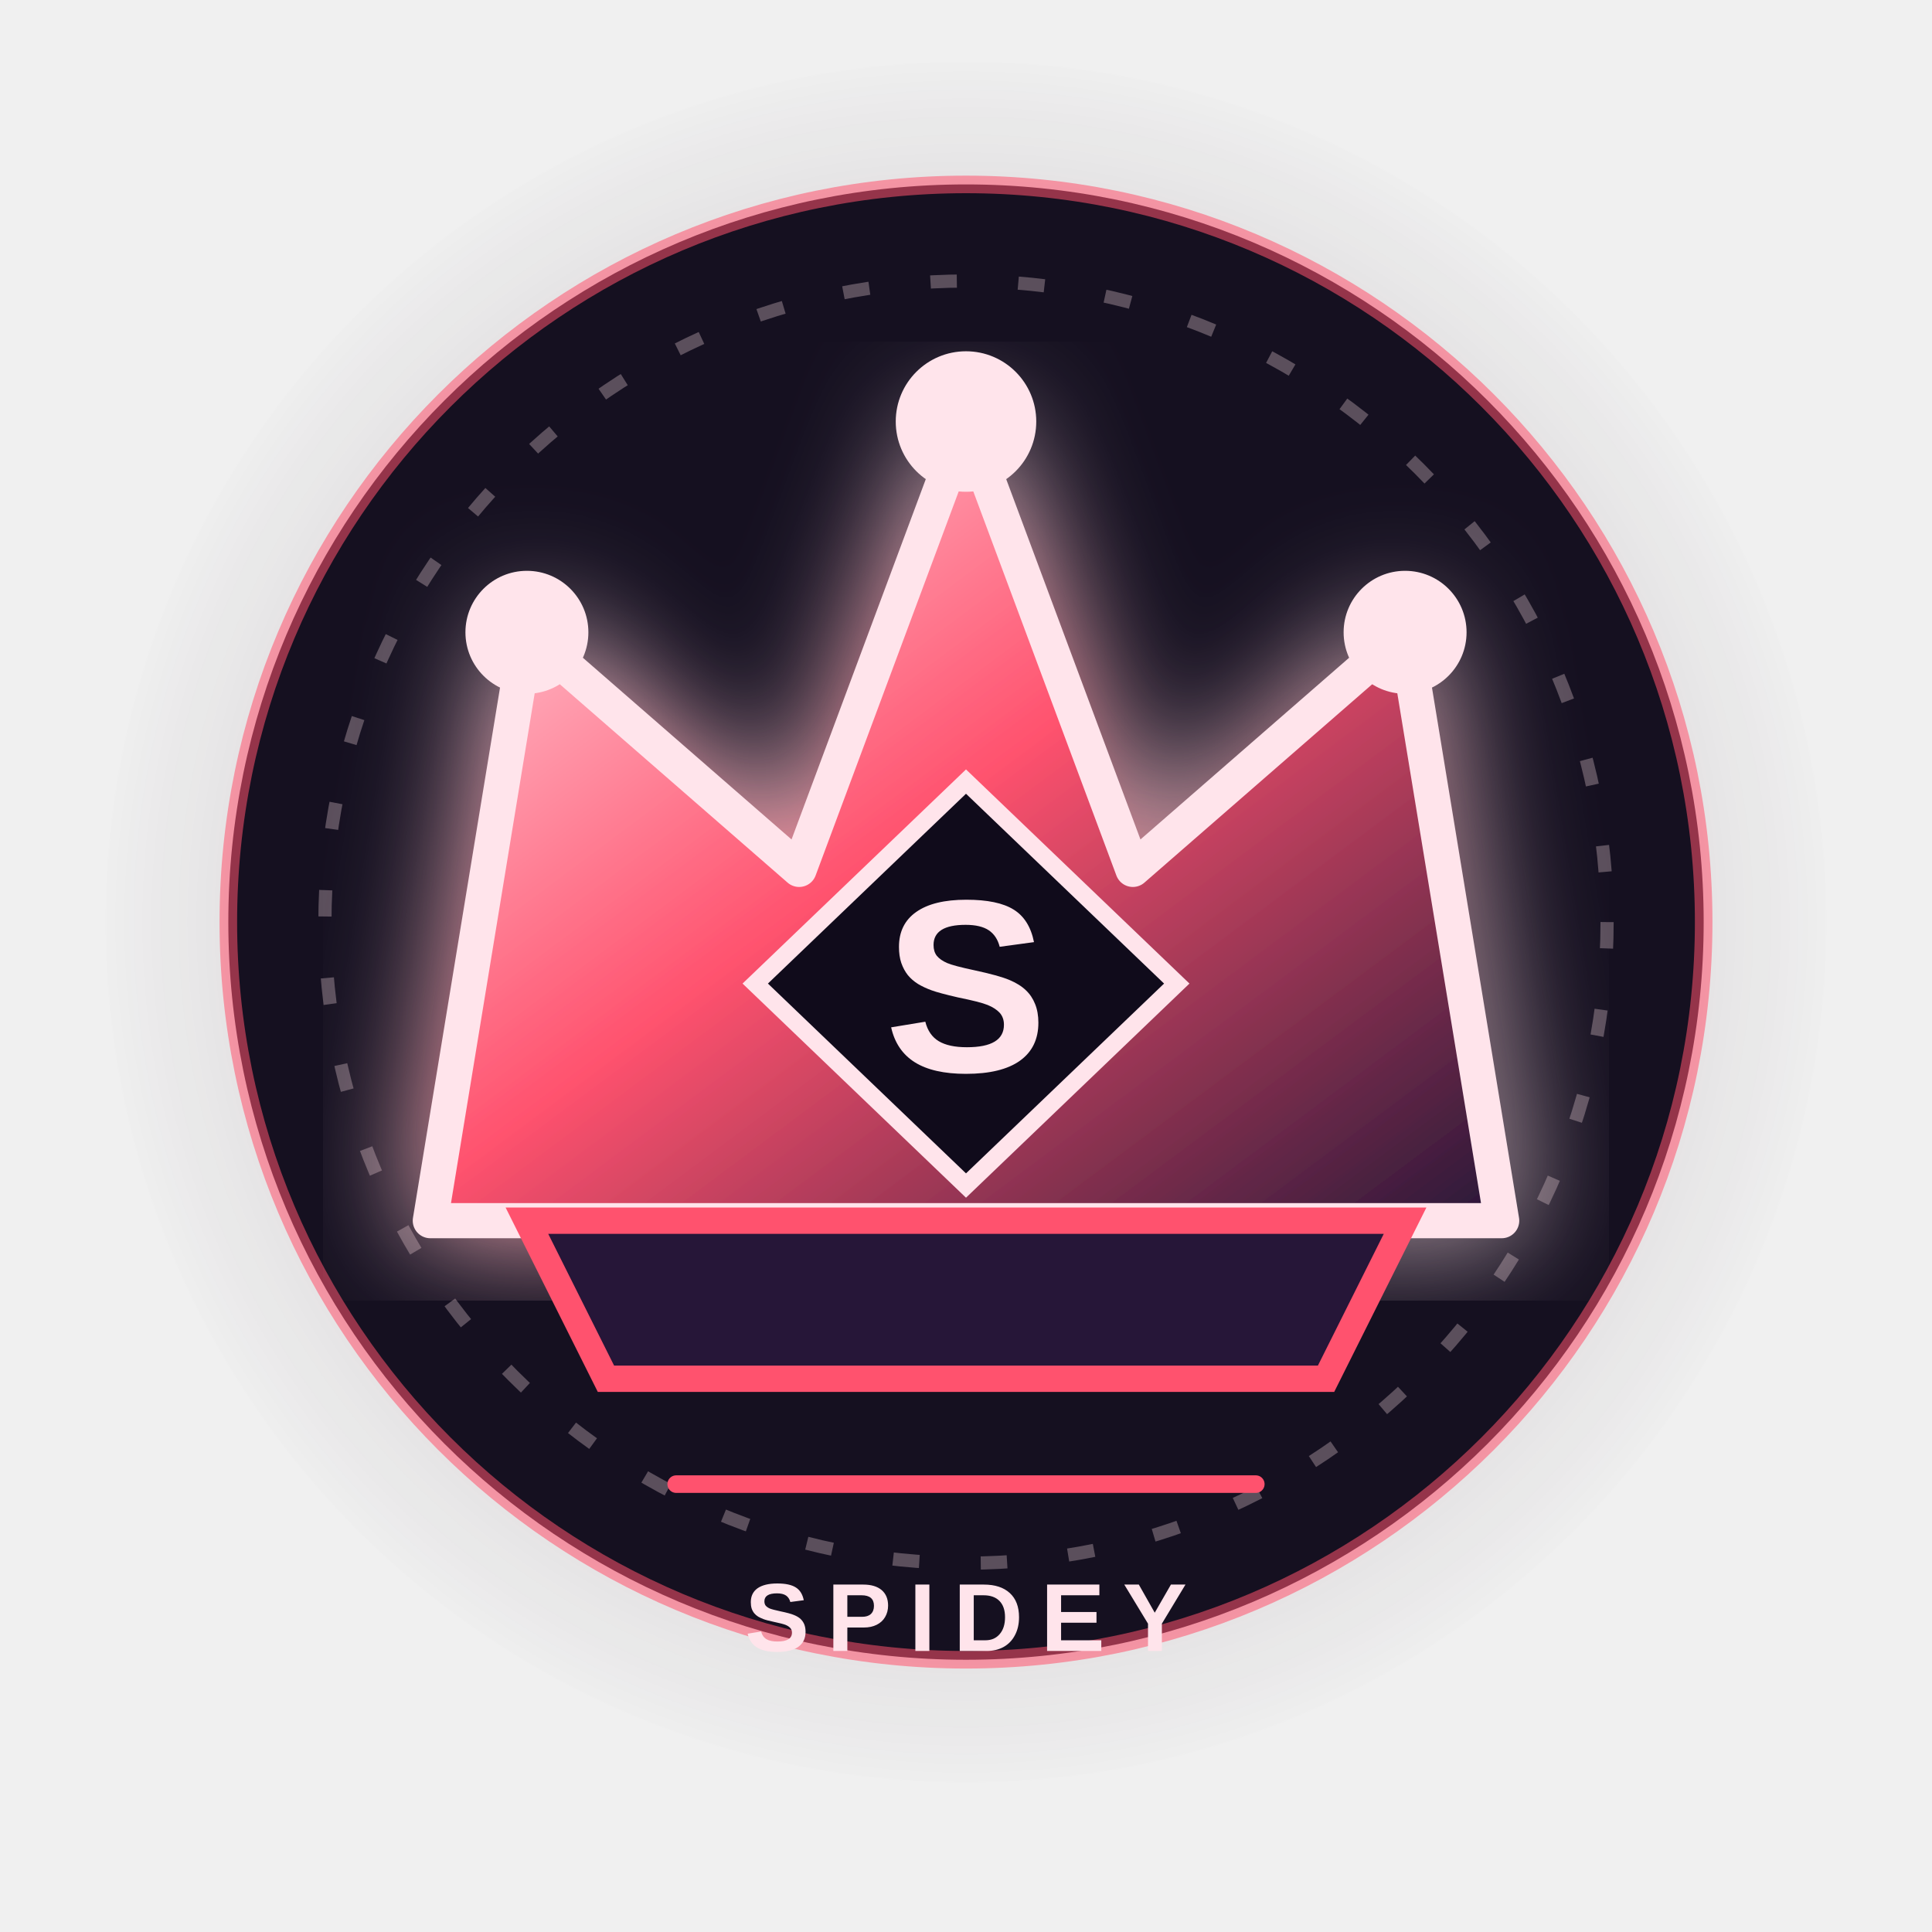
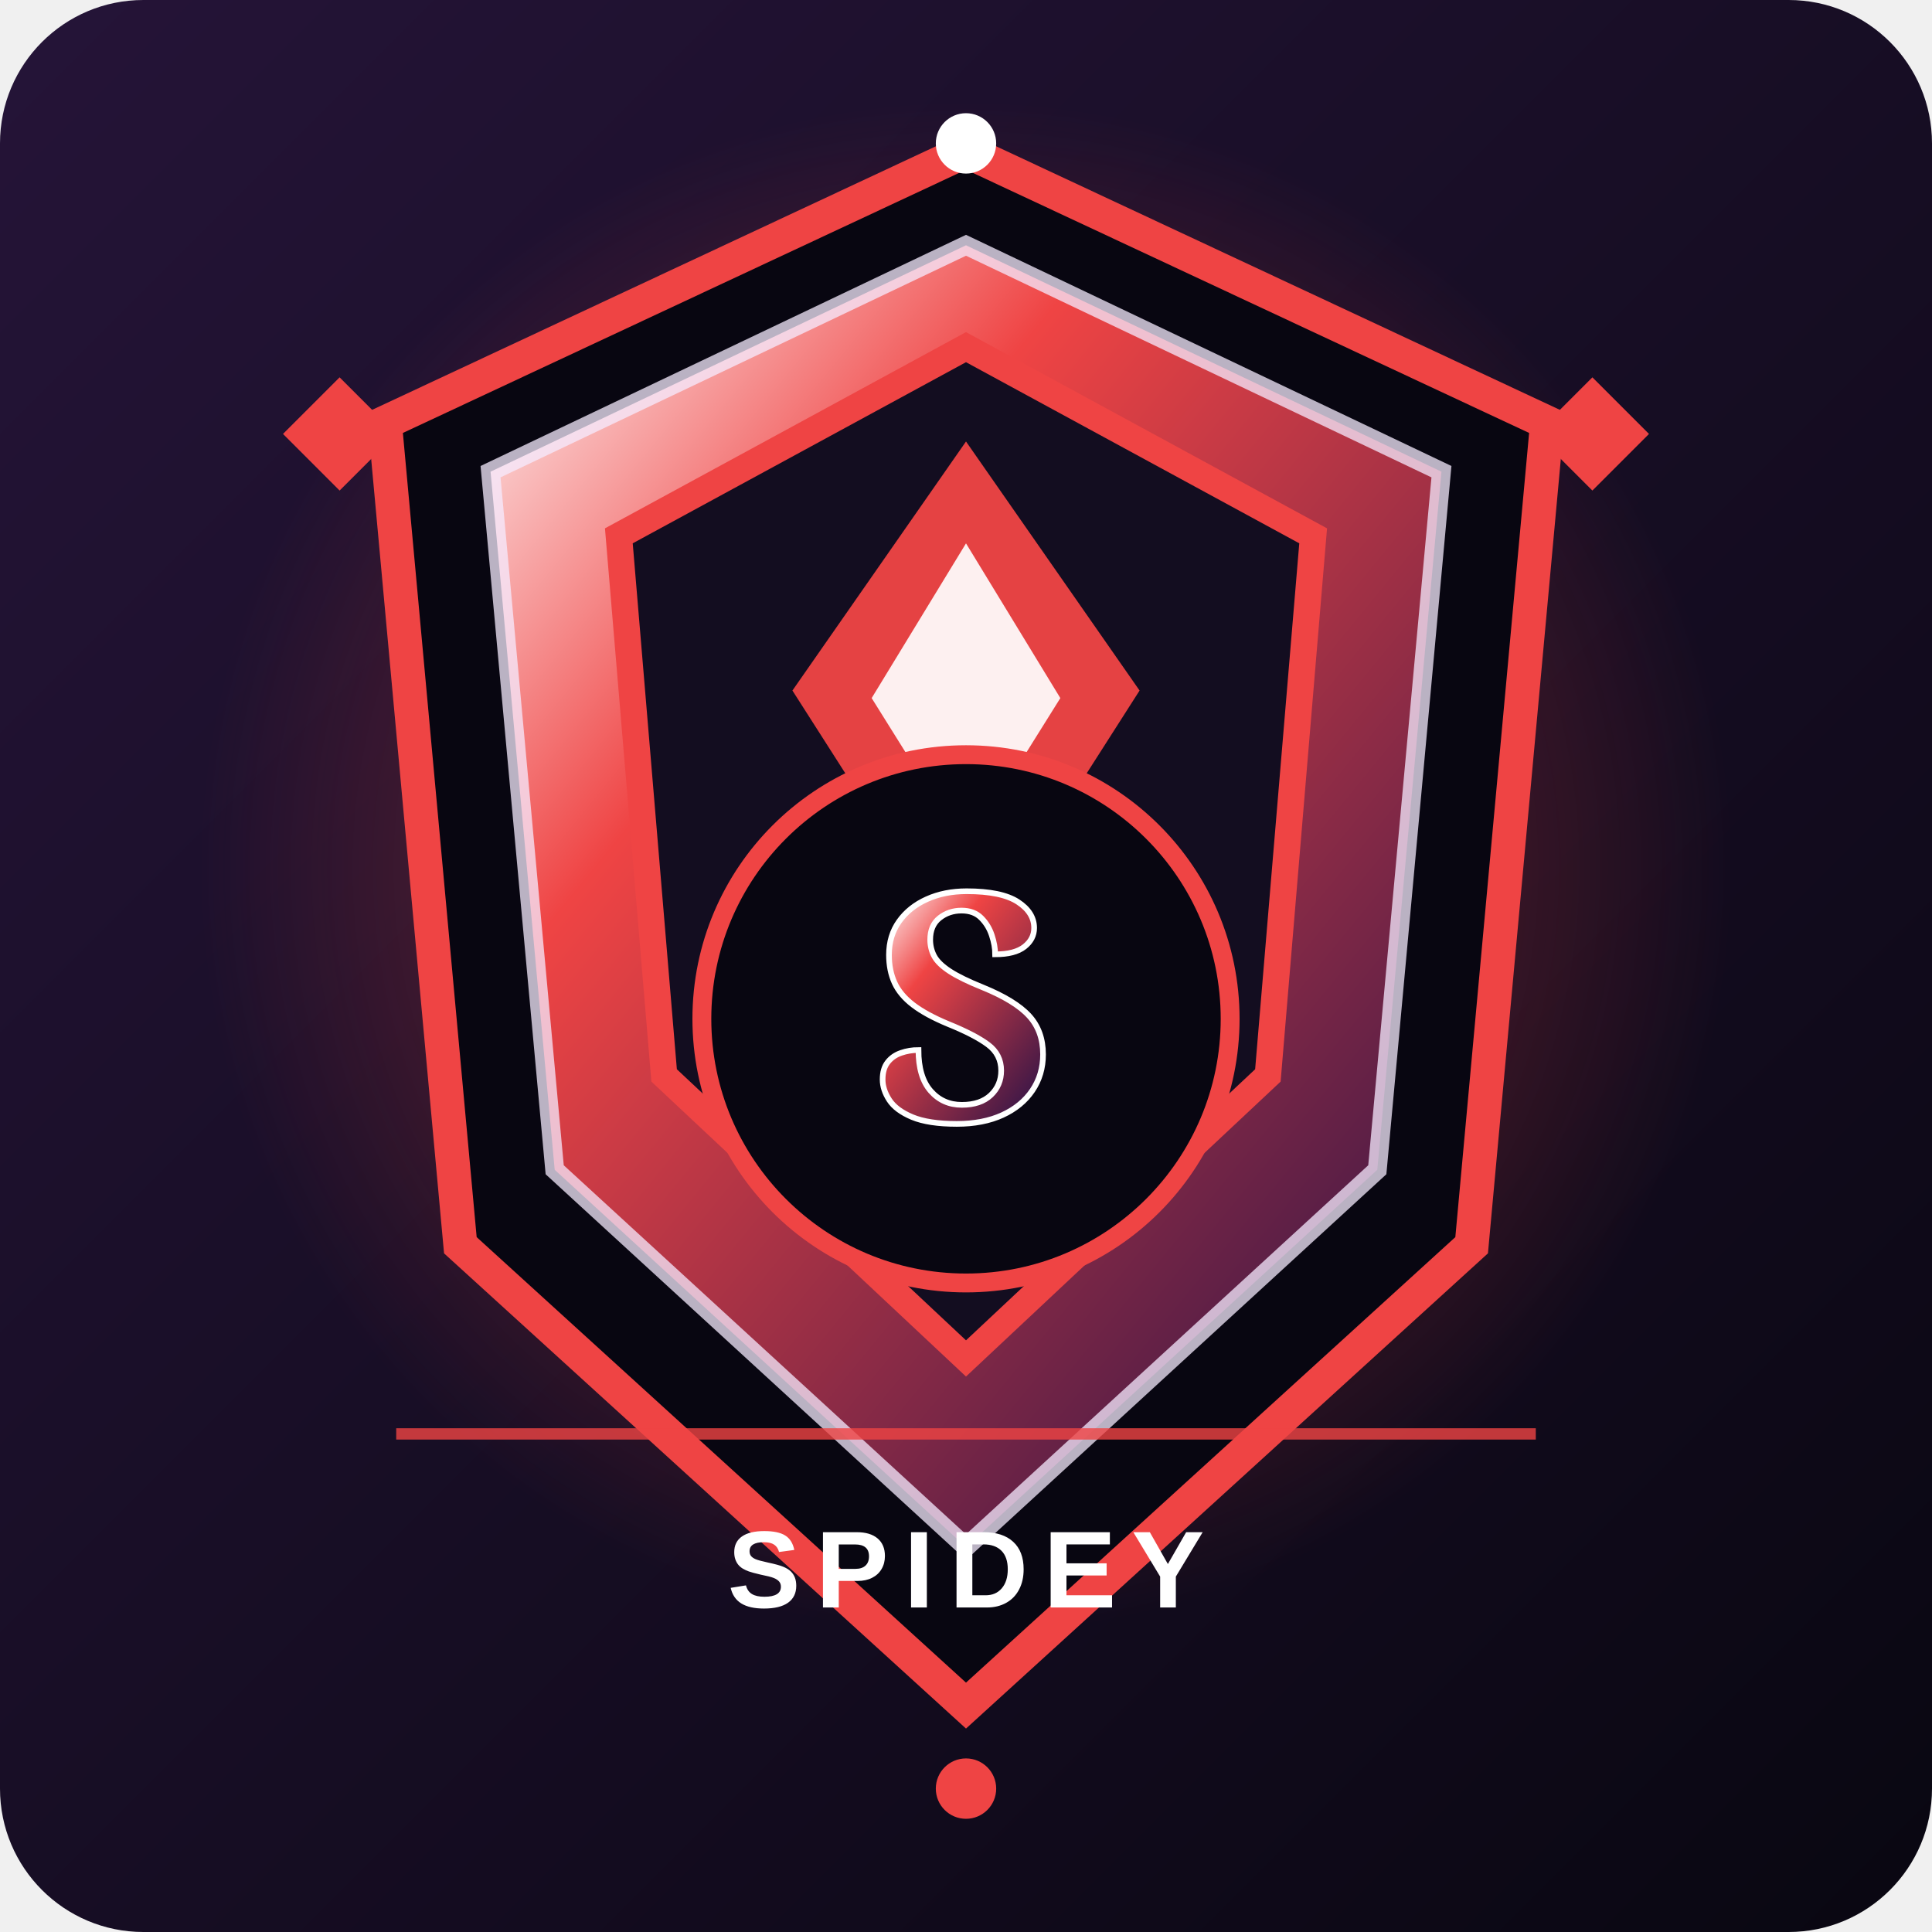
- <svg xmlns="http://www.w3.org/2000/svg" viewBox="0 0 220 220" role="img" aria-label="SPIDEY rank emblem">
+ <svg xmlns="http://www.w3.org/2000/svg" viewBox="0 0 512 512" role="img" aria-label="SPIDEY rank emblem">
  <defs>
-     <linearGradient id="metal" x1="0" y1="0" x2="1" y2="1">
-       <stop stop-color="#ffe4eb" />
-       <stop offset=".48" stop-color="#ff526e" />
-       <stop offset="1" stop-color="#251637" />
+     <linearGradient id="bg" x1="0" y1="0" x2="1" y2="1">
+       <stop stop-color="#251438" />
+       <stop offset="1" stop-color="#090711" />
    </linearGradient>
-     <radialGradient id="bg">
-       <stop stop-color="#ff526e" stop-opacity=".38" />
-       <stop offset="1" stop-color="#100b1c" stop-opacity="0" />
+     <linearGradient id="metal" x1="0" y1="0" x2="0.9" y2="1">
+       <stop stop-color="#fff" />
+       <stop offset=".32" stop-color="#ef4444" />
+       <stop offset="1" stop-color="#301447" />
+     </linearGradient>
+     <radialGradient id="glow">
+       <stop stop-color="#ef4444" stop-opacity=".55" />
+       <stop offset="1" stop-color="#ef4444" stop-opacity="0" />
    </radialGradient>
-     <filter id="glow">
-       <feGaussianBlur stdDeviation="7" result="b" />
-       <feMerge>
-         <feMergeNode in="b" />
-         <feMergeNode in="SourceGraphic" />
-       </feMerge>
+     <filter id="shadow">
+       <feGaussianBlur stdDeviation="9" />
    </filter>
  </defs>
-   <circle cx="110" cy="105" r="98" fill="url(#bg)" />
-   <circle cx="110" cy="105" r="84" fill="#151020" stroke="#ff526e" stroke-opacity=".55" stroke-width="2" />
-   <circle cx="110" cy="105" r="73" fill="none" stroke="#ffe4eb" stroke-opacity=".3" stroke-width="1.5" stroke-dasharray="3 7" />
-   <path d="M49 139 60 72 91 99 110 48 129 99 160 72 171 139Z" fill="url(#metal)" stroke="#ffe4eb" stroke-width="4" stroke-linejoin="round" filter="url(#glow)" />
-   <path d="M60 139h100l-9 18H69Z" fill="#261638" stroke="#ff526e" stroke-width="3" />
-   <circle cx="60" cy="72" r="7" fill="#ffe4eb" />
-   <circle cx="110" cy="48" r="8" fill="#ffe4eb" />
-   <circle cx="160" cy="72" r="7" fill="#ffe4eb" />
-   <path d="M86 112 110 89 134 112 110 135Z" fill="#100b1b" stroke="#ffe4eb" stroke-width="2" />
-   <text x="110" y="122" fill="#ffe4eb" font-family="Arial,sans-serif" font-size="28" font-weight="900" text-anchor="middle">S</text>
-   <path d="M77 169h66" stroke="#ff526e" stroke-width="2" stroke-linecap="round" />
-   <text x="110" y="188" fill="#ffe4eb" font-family="Arial,sans-serif" font-size="11" font-weight="800" letter-spacing="2" text-anchor="middle">SPIDEY</text>
+   <rect width="512" height="512" rx="38" fill="url(#bg)" />
+   <circle cx="256" cy="230" r="205" fill="url(#glow)" />
+   <path d="M256 40 410 112 390 330 256 452 122 330 102 112Z" fill="#080611" stroke="#ef4444" stroke-width="9" />
+   <path d="M256 65 382 125 365 310 256 410 147 310 130 125Z" fill="url(#metal)" stroke="#f5eaff" stroke-opacity=".75" stroke-width="5" />
+   <path d="M256 92 348 142 336 285 256 360 176 285 164 142Z" fill="#130d20" stroke="#ef4444" stroke-width="7" />
+   <path d="M256 117 302 183 256 255 210 183Z" fill="#ef4444" opacity=".95" />
+   <path d="M256 144 281 185 256 225 231 185Z" fill="#fff" opacity=".92" />
+   <circle cx="256" cy="270" r="70" fill="#080611" stroke="#ef4444" stroke-width="5" />
+   <text x="256" y="297" text-anchor="middle" font-family="Georgia,serif" font-size="84" font-weight="900" fill="url(#metal)" stroke="#fff" stroke-width="1.5">S</text>
+   <path d="M105 380H407" stroke="#ef4444" stroke-width="3" opacity=".8" />
+   <text x="256" y="426" text-anchor="middle" font-family="Arial,sans-serif" font-size="29" font-weight="900" letter-spacing="4" fill="#fff">SPIDEY</text>
+   <path d="m90 100 15 15-15 15-15-15Zm332 0 15 15-15 15-15-15Z" fill="#ef4444" />
+   <circle cx="256" cy="38" r="8" fill="#fff" />
+   <circle cx="256" cy="474" r="8" fill="#ef4444" />
</svg>
